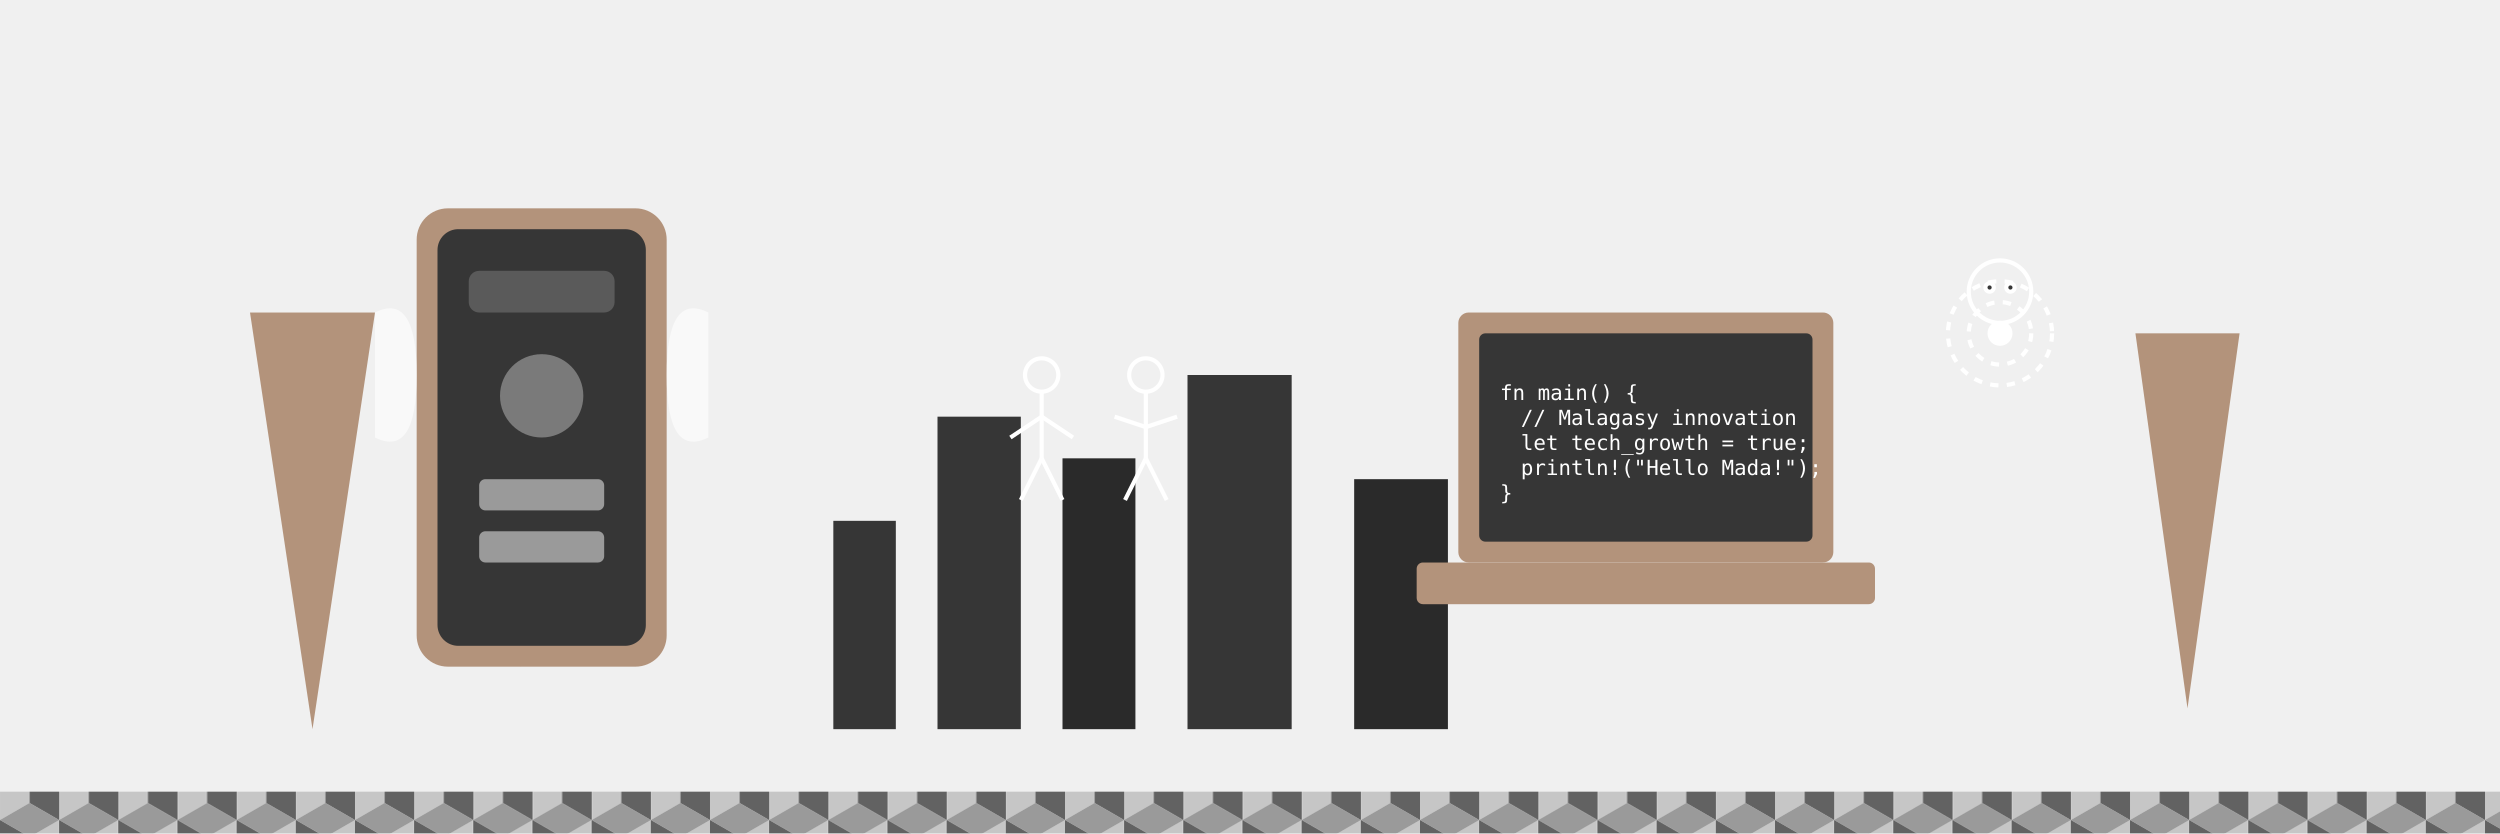
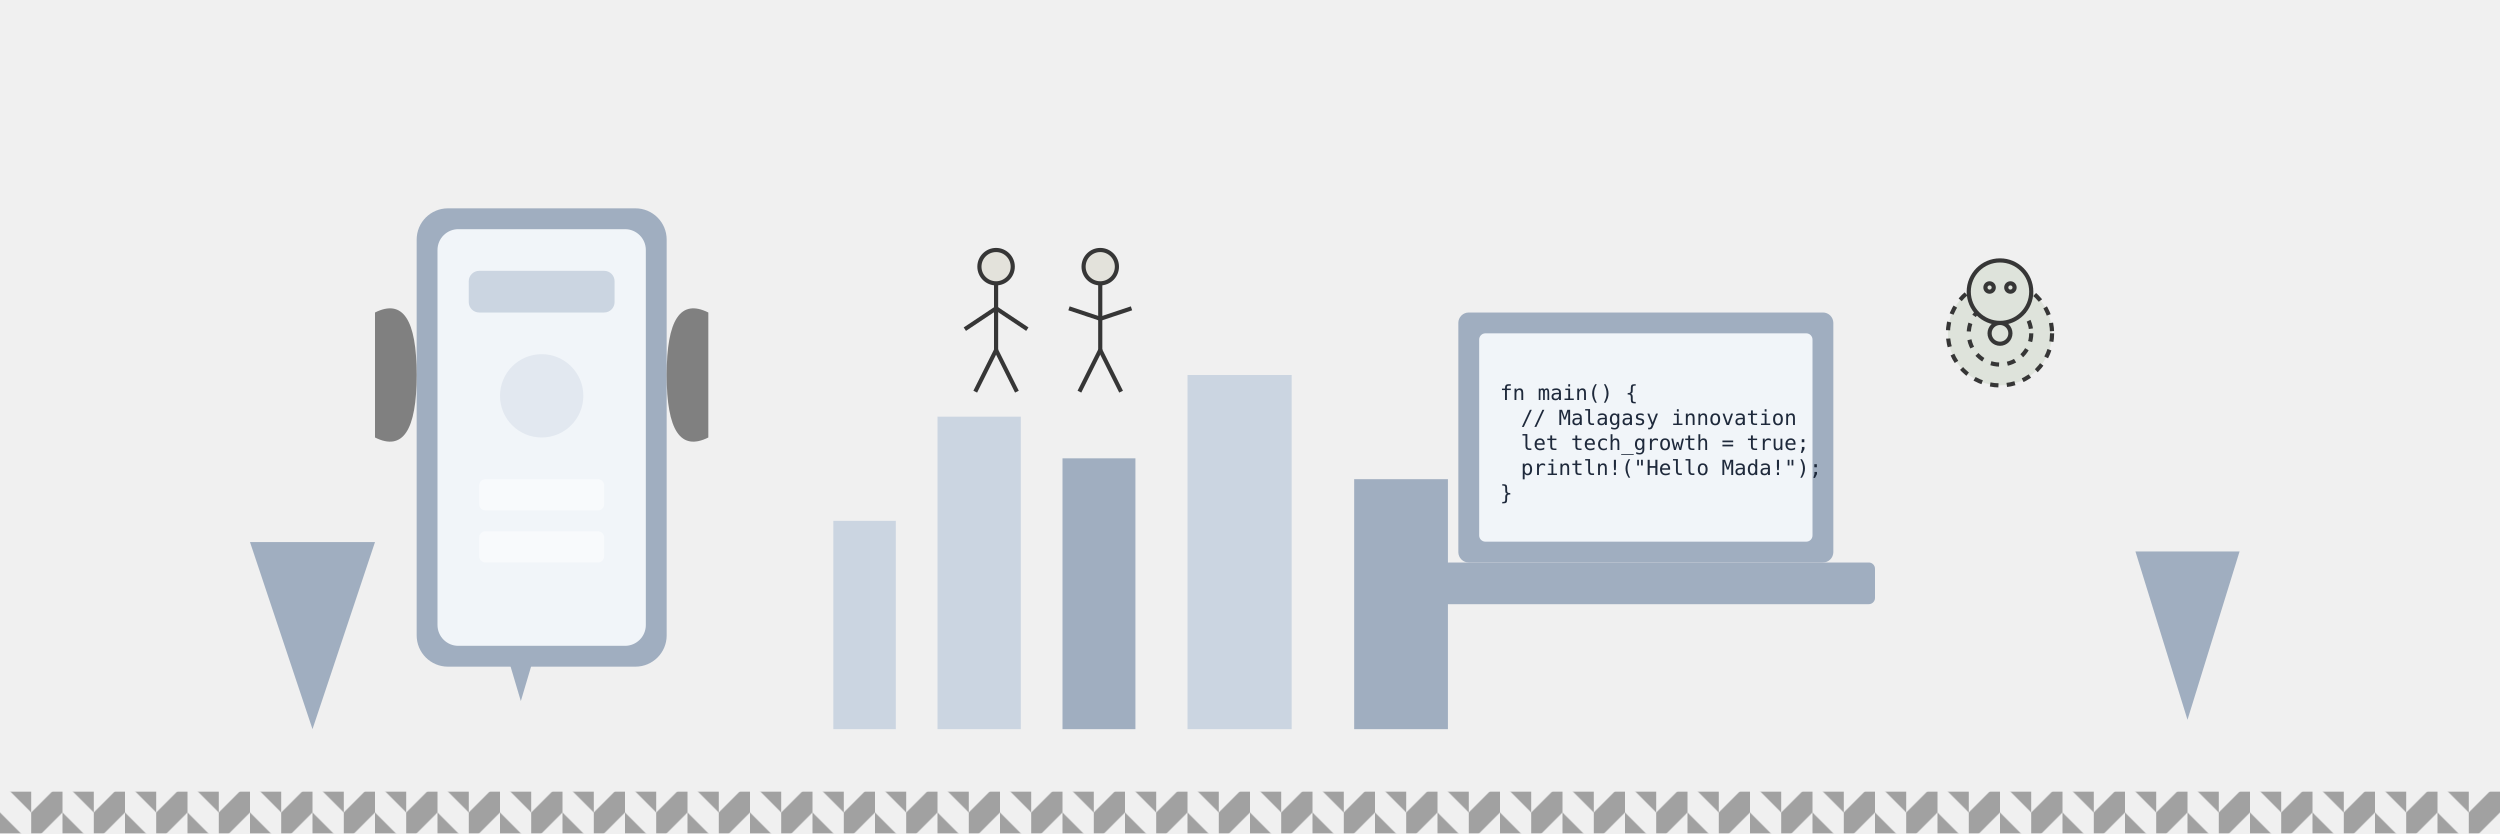
- <svg xmlns="http://www.w3.org/2000/svg" xmlns:xlink="http://www.w3.org/1999/xlink" viewBox="0 0 1200 400" style="background:linear-gradient(135deg, #1A1A1A, #0D0D0D)" version="1.1" id="svg33">
+ <svg xmlns="http://www.w3.org/2000/svg" xmlns:xlink="http://www.w3.org/1999/xlink" viewBox="0 0 1200 400" style="background:linear-gradient(to bottom right, #636363, #363636)" version="1.1" id="svg33">
  <defs id="defs3">
-     <pattern xlink:href="#Cubes" preserveAspectRatio="none" id="pattern33" patternTransform="scale(0.4)" />
-     <pattern patternUnits="userSpaceOnUse" width="142" height="123" patternTransform="scale(0.4)" id="Cubes" preserveAspectRatio="none" style="fill:#000000" x="0" y="0">
-       <path id="path14" style="fill-opacity:0.6;stroke-width:2;stroke-miterlimit:10" d="M 0.002,0.002 V 0.004 L 35.51,20.504 71.01,0.008 106.51,20.504 142,0.014 V 0.002 Z" />
-       <path id="path16" style="fill-opacity:0.3;stroke-width:2;stroke-miterlimit:10" d="m 35.504,61.5 0.004,0.002 v 41 L 0,123.002 V 81.998 Z M 142.012,0 l 0.004,0.002 v 41 l -35.508,20.5 V 20.498 Z m -71,0 0.004,0.002 v 41 L 35.508,61.502 V 20.498 Z m 35.492,61.5 0.004,0.002 v 41 L 71,123.002 V 81.998 Z" />
-       <path id="path18" style="fill-opacity:1;stroke-width:2;stroke-miterlimit:10" d="m 106.496,61.5 -0.004,0.002 v 41 L 142,123.002 V 81.998 Z M 71.004,0 71,0.002 v 41 l 35.508,20.5 V 20.498 Z m -71,0 L 0,0.002 v 41 L 35.508,61.502 V 20.498 Z m 35.492,61.5 -0.004,0.002 v 41 L 71,123.002 V 81.998 Z" />
-       <path id="path20" style="fill-opacity:0.6;stroke-width:2;stroke-miterlimit:10" d="m 70.998,41.002 -35.5,20.496 L 0,41.004 v 40.998 l 0.002,0.002 35.5,-20.496 35.5,20.496 L 106.502,61.508 142,82.002 V 41.004 l -0.002,-0.002 -35.5,20.496 z" />
-       <path id="path26" style="fill-opacity:0.6;stroke-width:2;stroke-miterlimit:10" d="M 35.506,102.502 0.002,123 v 0.002 H 142 v -0.008 l -35.494,-20.492 -35.5,20.496 z" />
+     <pattern xlink:href="#Alternating Chevron" id="pattern38" patternTransform="scale(0.3)" />
+     <pattern patternUnits="userSpaceOnUse" width="100" height="100" id="Alternating Chevron" patternTransform="scale(0.3,0.3)" style="fill:#000000">
+       <g id="g42406">
+         <path id="path42401" style="fill-opacity:1;stroke:none;stroke-width:1;stroke-dasharray:none" d="M 100,100 V 50 L 50,100 Z M 50,0 V 50 L 100,0 Z M 0,0 50,50 v 50 L 0,50 Z" />
+       </g>
    </pattern>
-     <pattern id="texture" width="40" height="40" patternUnits="userSpaceOnUse">
+     <pattern id="stone" width="40" height="40" patternUnits="userSpaceOnUse">
      <rect width="40" height="40" fill="#363636" id="rect1" />
-       <circle cx="10" cy="10" r="2" fill="#b3937b" opacity="0.7" id="circle1" />
-       <circle cx="30" cy="20" r="3" fill="#b3937b" opacity="0.7" id="circle2" />
-       <circle cx="25" cy="35" r="1.5" fill="#b3937b" opacity="0.7" id="circle3" />
+       <circle cx="10" cy="10" r="3" fill="#636363" opacity="0.6" id="circle1" />
+       <circle cx="30" cy="20" r="4" fill="#636363" opacity="0.6" id="circle2" />
+       <circle cx="25" cy="35" r="2" fill="#636363" opacity="0.6" id="circle3" />
    </pattern>
  </defs>
-   <g fill="#b3937b" id="g5">
-     <path d="M150 350 l-30 -200 l60 0 l-30 200z" id="path3" />
-     <path d="M250 320 l-20 -150 l40 0 l-20 150z" id="path4" />
-     <path d="M1050 340 l-25 -180 l50 0 l-25 180z" id="path5" />
+   <g fill="#a0aec0" id="g5" transform="matrix(1,0,0,0.4489796,0,192.8571)">
+     <path d="M 150,350 120,150 h 60 z" id="path3" />
+     <path d="M 250,320 230,170 h 40 z" id="path4" />
+     <path d="m 1050,340 -25,-180 h 50 z" id="path5" />
  </g>
-   <g fill="#363636" id="g9">
+   <g fill="#cbd5e1" id="g9">
    <rect x="400" y="250" width="30" height="100" id="rect5" />
    <rect x="450" y="200" width="40" height="150" id="rect6" />
-     <rect x="510" y="220" width="35" height="130" fill="#2a2a2a" id="rect7" />
+     <rect x="510" y="220" width="35" height="130" fill="#a0aec0" id="rect7" />
    <rect x="570" y="180" width="50" height="170" id="rect8" />
-     <rect x="650" y="230" width="45" height="120" fill="#2a2a2a" id="rect9" />
+     <rect x="650" y="230" width="45" height="120" fill="#a0aec0" id="rect9" />
  </g>
-   <g transform="translate(500 200)" stroke="#FFFFFF" stroke-width="2" id="g18">
-     <circle cx="0" cy="-20" r="8" fill="none" id="circle9" />
-     <line x1="0" y1="-12" x2="0" y2="20" id="line9" />
-     <line x1="0" y1="0" x2="-15" y2="10" id="line10" />
-     <line x1="0" y1="0" x2="15" y2="10" id="line11" />
-     <line x1="0" y1="20" x2="-10" y2="40" id="line12" />
-     <line x1="0" y1="20" x2="10" y2="40" id="line13" />
-     <circle cx="50" cy="-20" r="8" fill="none" id="circle13" />
-     <line x1="50" y1="-12" x2="50" y2="20" id="line14" />
-     <line x1="50" y1="5" x2="35" y2="0" id="line15" />
-     <line x1="50" y1="5" x2="65" y2="0" id="line16" />
-     <line x1="50" y1="20" x2="40" y2="40" id="line17" />
-     <line x1="50" y1="20" x2="60" y2="40" id="line18" />
+   <g transform="rotate(-0.00138915,6104555.2,-19720073)" stroke="#363636" stroke-width="2" id="g18" style="fill:#e3e2db">
+     <circle cx="0" cy="-20" r="8" fill="none" id="circle9" style="fill:#e3e2db" />
+     <line x1="0" y1="-12" x2="0" y2="20" id="line9" style="fill:#e3e2db" />
+     <line x1="0" y1="0" x2="-15" y2="10" id="line10" style="fill:#e3e2db" />
+     <line x1="0" y1="0" x2="15" y2="10" id="line11" style="fill:#e3e2db" />
+     <line x1="0" y1="20" x2="-10" y2="40" id="line12" style="fill:#e3e2db" />
+     <line x1="0" y1="20" x2="10" y2="40" id="line13" style="fill:#e3e2db" />
+     <circle cx="50" cy="-20" r="8" fill="none" id="circle13" style="fill:#e3e2db" />
+     <line x1="50" y1="-12" x2="50" y2="20" id="line14" style="fill:#e3e2db" />
+     <line x1="50" y1="5" x2="35" y2="0" id="line15" style="fill:#e3e2db" />
+     <line x1="50" y1="5" x2="65" y2="0" id="line16" style="fill:#e3e2db" />
+     <line x1="50" y1="20" x2="40" y2="40" id="line17" style="fill:#e3e2db" />
+     <line x1="50" y1="20" x2="60" y2="40" id="line18" style="fill:#e3e2db" />
  </g>
  <g transform="translate(200 100)" id="g23">
-     <rect x="0" y="0" width="120" height="220" rx="15" fill="#b3937b" id="rect18" />
-     <rect x="10" y="10" width="100" height="200" rx="10" fill="#363636" id="rect19" />
-     <rect x="25" y="30" width="70" height="20" fill="#5a5a5a" rx="5" id="rect20" />
-     <circle cx="60" cy="90" r="20" fill="#7a7a7a" id="circle20" />
-     <rect x="30" y="130" width="60" height="15" fill="#9a9a9a" rx="3" id="rect21" />
-     <rect x="30" y="155" width="60" height="15" fill="#9a9a9a" rx="3" id="rect22" />
-     <path d="M-20 50 Q0 40, 0 80 Q0 120, -20 110" fill="#FFFFFF" opacity="0.6" id="path22" />
-     <path d="M140 50 Q120 40, 120 80 Q120 120, 140 110" fill="#FFFFFF" opacity="0.6" id="path23" />
+     <rect x="0" y="0" width="120" height="220" rx="15" fill="#a0aec0" id="rect18" />
+     <rect x="10" y="10" width="100" height="200" rx="10" fill="#f1f5f9" id="rect19" />
+     <rect x="25" y="30" width="70" height="20" fill="#cbd5e1" rx="5" id="rect20" />
+     <circle cx="60" cy="90" r="20" fill="#e2e8f0" id="circle20" />
+     <rect x="30" y="130" width="60" height="15" fill="#f8fafc" rx="3" id="rect21" />
+     <rect x="30" y="155" width="60" height="15" fill="#f8fafc" rx="3" id="rect22" />
+     <path d="M-20 50 Q0 40, 0 80 Q0 120, -20 110" fill="#363636" opacity="0.6" id="path22" />
+     <path d="M140 50 Q120 40, 120 80 Q120 120, 140 110" fill="#363636" opacity="0.6" id="path23" />
  </g>
  <g transform="translate(700 150)" id="g28">
-     <rect x="0" y="0" width="180" height="120" fill="#b3937b" rx="5" id="rect23" />
-     <rect x="10" y="10" width="160" height="100" fill="#363636" rx="3" id="rect24" />
-     <text x="20" y="30" font-family="monospace" font-size="10" fill="#FFFFFF" id="text28">
+     <rect x="0" y="0" width="180" height="120" fill="#a0aec0" rx="5" id="rect23" />
+     <rect x="10" y="10" width="160" height="100" fill="#f1f5f9" rx="3" id="rect24" />
+     <text x="20" y="30" font-family="monospace" font-size="10" fill="#1e293b" id="text28">
      <tspan x="20" dy="1.2em" id="tspan24">fn main() {</tspan>
      <tspan x="30" dy="1.2em" id="tspan25">// Malagasy innovation</tspan>
      <tspan x="30" dy="1.2em" id="tspan26">let tech_growth = true;</tspan>
      <tspan x="30" dy="1.2em" id="tspan27">println!("Hello Mada!");</tspan>
      <tspan x="20" dy="1.2em" id="tspan28">}</tspan>
    </text>
-     <rect x="-20" y="120" width="220" height="20" fill="#b3937b" rx="3" id="rect28" />
+     <rect x="-20" y="120" width="220" height="20" fill="#a0aec0" rx="3" id="rect28" />
  </g>
-   <g transform="translate(900 100)" stroke="#FFFFFF" stroke-width="2" id="g33">
-     <circle cx="60" cy="60" r="25" fill="none" stroke-dasharray="4 4" id="circle28" />
-     <circle cx="60" cy="60" r="15" fill="none" stroke-dasharray="4 4" id="circle29" />
-     <circle cx="60" cy="60" r="5" fill="#FFFFFF" id="circle30" />
-     <circle cx="60" cy="40" r="15" fill="none" id="circle31" />
-     <circle cx="55" cy="38" r="2" fill="#363636" id="circle32" />
-     <circle cx="65" cy="38" r="2" fill="#363636" id="circle33" />
+   <g transform="translate(900 100)" stroke="#363636" stroke-width="2" id="g33" style="fill:#dee3db">
+     <circle cx="60" cy="60" r="25" fill="none" stroke-dasharray="4 4" id="circle28" style="fill:#dee3db" />
+     <circle cx="60" cy="60" r="15" fill="none" stroke-dasharray="4 4" id="circle29" style="fill:#dee3db" />
+     <circle cx="60" cy="60" r="5" fill="#363636" id="circle30" style="fill:#dee3db" />
+     <circle cx="60" cy="40" r="15" fill="none" id="circle31" style="fill:#dee3db" />
+     <circle cx="55" cy="38" r="2" fill="#1e293b" id="circle32" style="fill:#dee3db" />
+     <circle cx="65" cy="38" r="2" fill="#1e293b" id="circle33" style="fill:#dee3db" />
  </g>
-   <rect x="0" y="380" width="1200" height="20" fill="url(#texture)" id="rect33" style="fill:url(#pattern33);fill-opacity:1;opacity:0.59" />
+   <rect x="0" y="380" width="1200" height="20" fill="url(#stone)" id="rect33" style="fill:url(#pattern38);fill-opacity:1;opacity:0.33" />
</svg>
